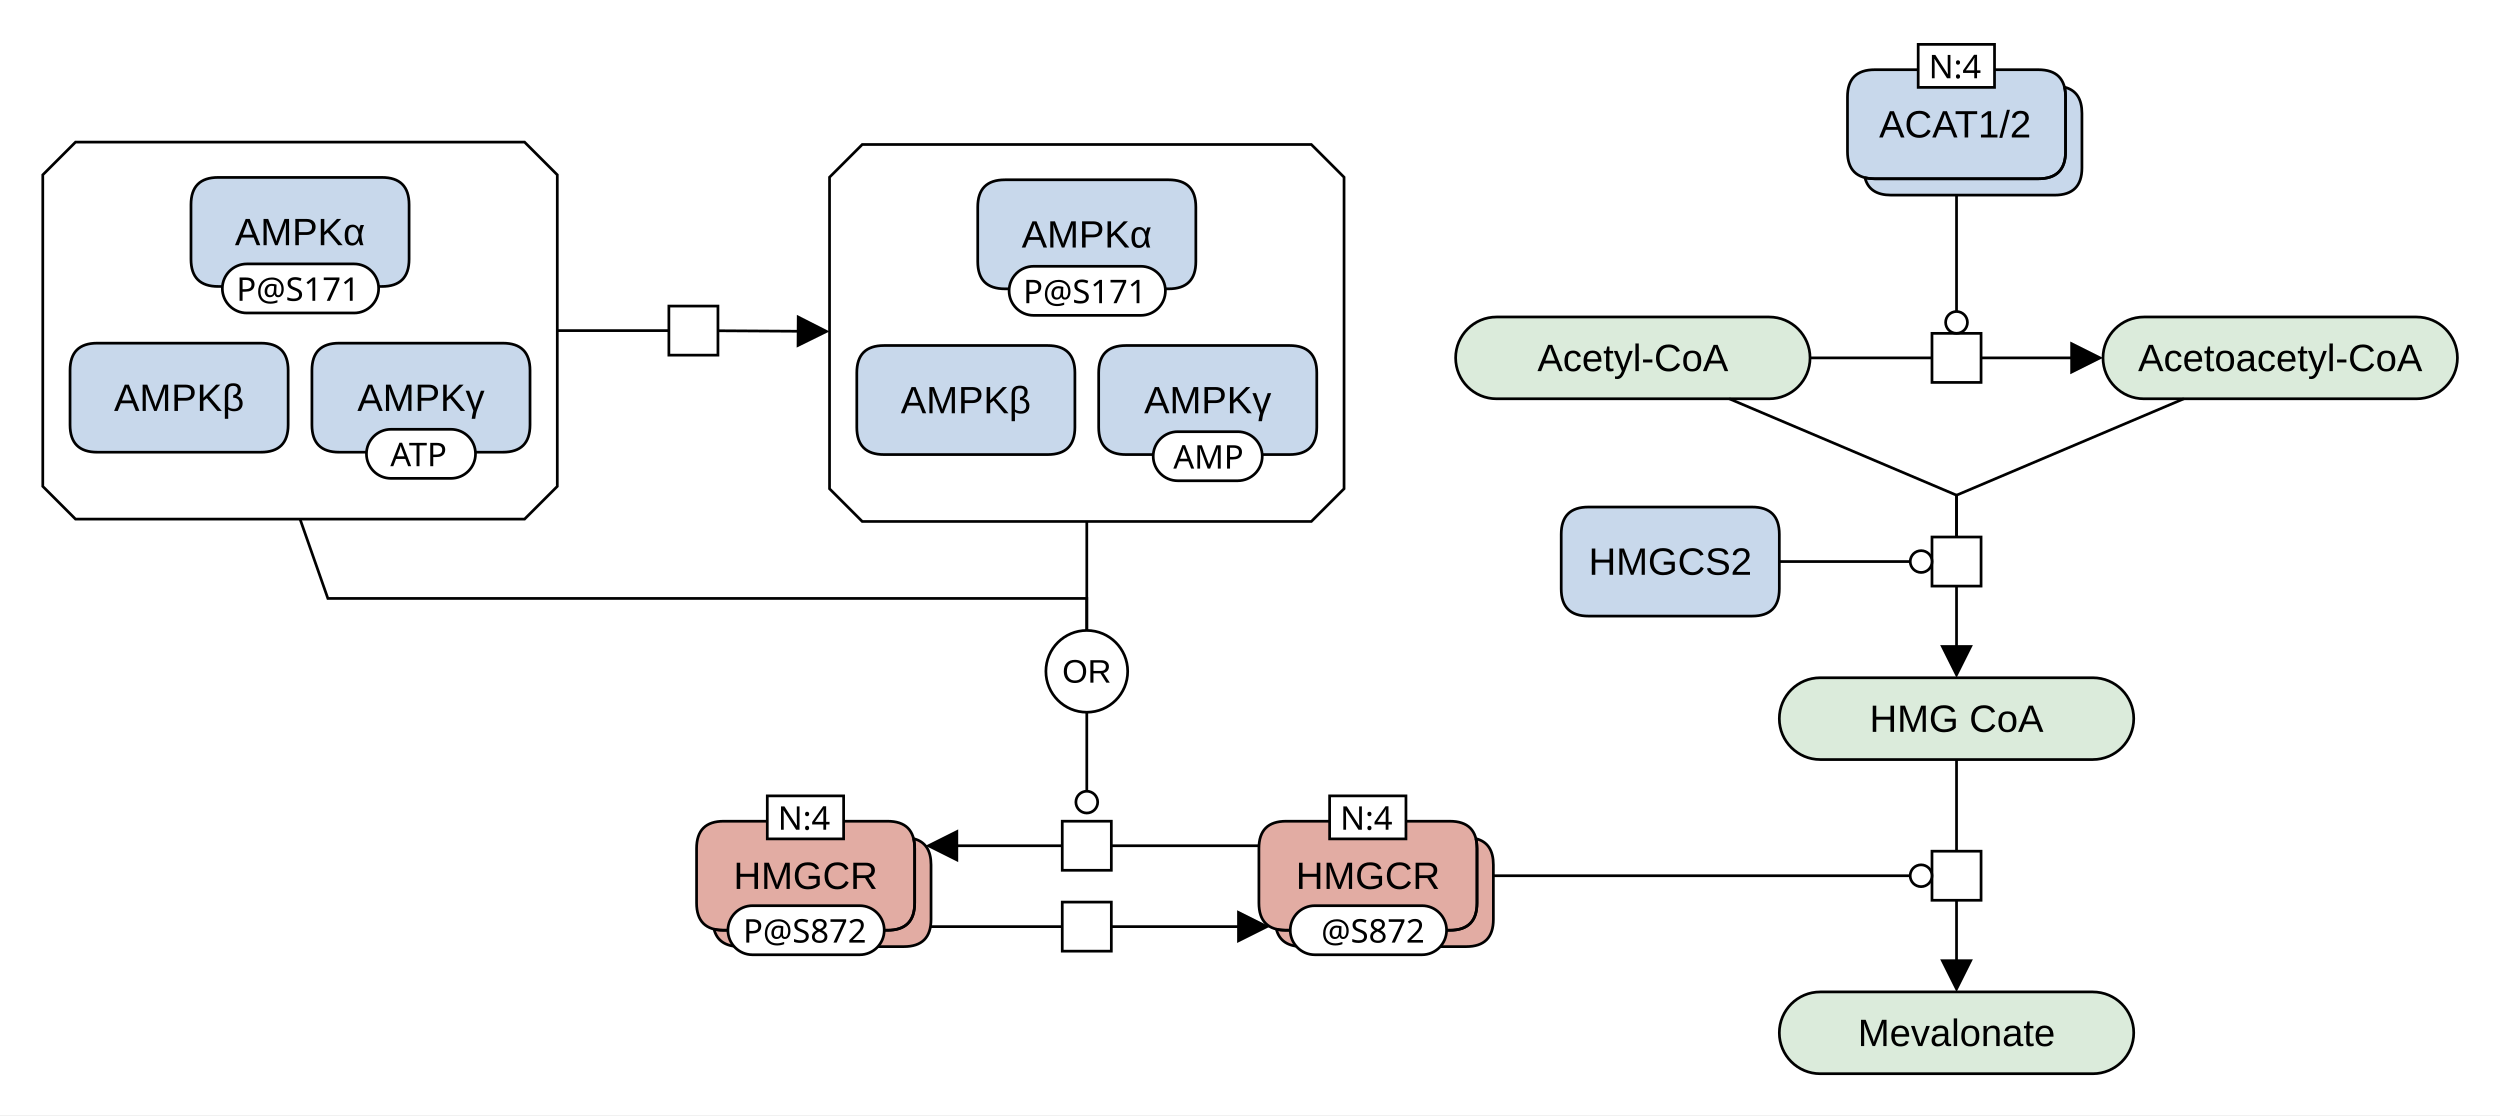
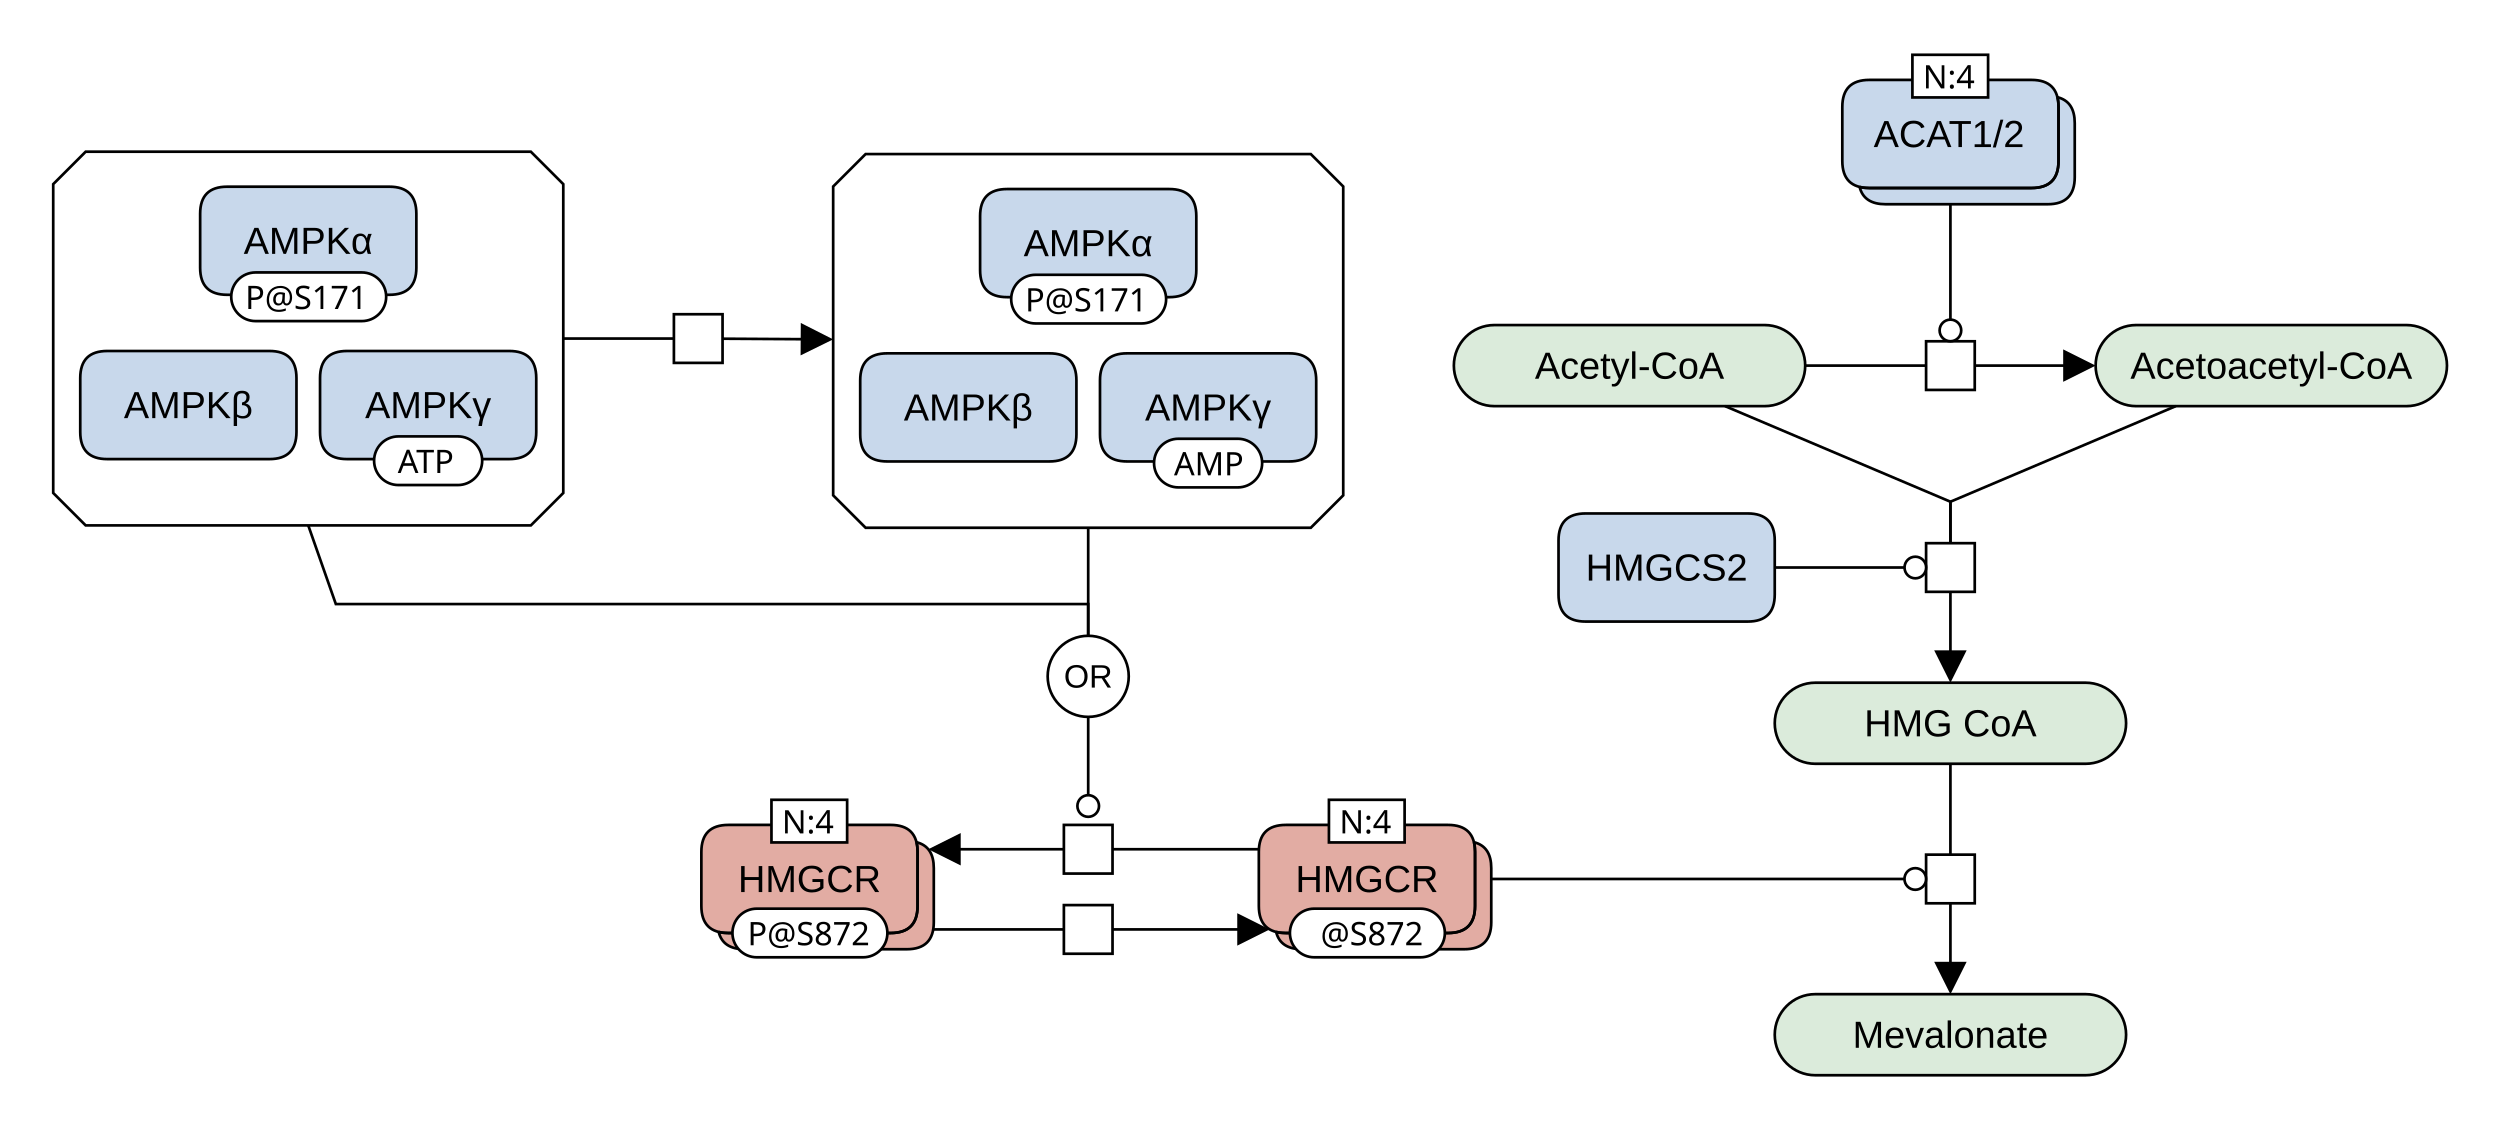
- <svg xmlns="http://www.w3.org/2000/svg" fill-opacity="1" color-rendering="auto" color-interpolation="auto" text-rendering="auto" stroke="black" stroke-linecap="square" width="917" stroke-miterlimit="10" shape-rendering="auto" stroke-opacity="1" fill="black" stroke-dasharray="none" font-weight="normal" stroke-width="1" height="409" font-family="'Dialog'" font-style="normal" stroke-linejoin="miter" font-size="12px" stroke-dashoffset="0" image-rendering="auto">
+ <svg xmlns="http://www.w3.org/2000/svg" fill-opacity="1" color-rendering="auto" color-interpolation="auto" text-rendering="auto" stroke="black" stroke-linecap="square" width="740" stroke-miterlimit="10" shape-rendering="auto" stroke-opacity="1" fill="black" stroke-dasharray="none" font-weight="normal" stroke-width="1" height="333" font-family="'Dialog'" font-style="normal" stroke-linejoin="miter" font-size="12px" stroke-dashoffset="0" image-rendering="auto">
  <defs id="genericDefs" />
  <g>
    <defs id="defs1">
      <clipPath clipPathUnits="userSpaceOnUse" id="clipPath1">
-         <path d="M0 0 L917 0 L917 409 L0 409 L0 0 Z" />
+         <path d="M0 0 L740 0 L740 333 L0 333 L0 0 Z" />
      </clipPath>
      <clipPath clipPathUnits="userSpaceOnUse" id="clipPath2">
-         <path d="M-217 -140 L700 -140 L700 269 L-217 269 L-217 -140 Z" />
+         <path d="M-221 -144 L704 -144 L704 272.25 L-221 272.25 L-221 -144 Z" />
      </clipPath>
      <clipPath clipPathUnits="userSpaceOnUse" id="clipPath3">
-         <path d="M-281.44 -291.927 L635.56 -291.927 L635.56 117.073 L-281.44 117.073 L-281.44 -291.927 Z" />
+         <path d="M-285.44 -295.927 L639.56 -295.927 L639.56 120.323 L-285.44 120.323 L-285.44 -295.927 Z" />
      </clipPath>
      <clipPath clipPathUnits="userSpaceOnUse" id="clipPath4">
-         <path d="M-267.003 -332.204 L649.997 -332.204 L649.997 76.796 L-267.003 76.796 L-267.003 -332.204 Z" />
+         <path d="M-271.003 -336.204 L653.997 -336.204 L653.997 80.046 L-271.003 80.046 L-271.003 -336.204 Z" />
      </clipPath>
      <clipPath clipPathUnits="userSpaceOnUse" id="clipPath5">
-         <path d="M-422.996 -158.339 L494.004 -158.339 L494.004 250.661 L-422.996 250.661 L-422.996 -158.339 Z" />
+         <path d="M-426.996 -162.339 L498.004 -162.339 L498.004 253.911 L-426.996 253.911 L-426.996 -162.339 Z" />
      </clipPath>
      <clipPath clipPathUnits="userSpaceOnUse" id="clipPath6">
-         <path d="M-370.135 -97.677 L546.865 -97.677 L546.865 311.323 L-370.135 311.323 L-370.135 -97.677 Z" />
+         <path d="M-374.135 -101.677 L550.865 -101.677 L550.865 314.573 L-374.135 314.573 L-374.135 -101.677 Z" />
      </clipPath>
      <clipPath clipPathUnits="userSpaceOnUse" id="clipPath7">
-         <path d="M-81.553 -96.806 L835.447 -96.806 L835.447 312.193 L-81.553 312.193 L-81.553 -96.806 Z" />
+         <path d="M-85.553 -100.806 L839.447 -100.806 L839.447 315.443 L-85.553 315.443 L-85.553 -100.806 Z" />
      </clipPath>
      <clipPath clipPathUnits="userSpaceOnUse" id="clipPath8">
-         <path d="M-134.414 -157.468 L782.586 -157.468 L782.586 251.532 L-134.414 251.532 L-134.414 -157.468 Z" />
+         <path d="M-138.414 -161.468 L786.586 -161.468 L786.586 254.782 L-138.414 254.782 L-138.414 -161.468 Z" />
      </clipPath>
      <clipPath clipPathUnits="userSpaceOnUse" id="clipPath9">
-         <path d="M-703.591 -16.274 L213.409 -16.274 L213.409 392.726 L-703.591 392.726 L-703.591 -16.274 Z" />
+         <path d="M-707.591 -20.274 L217.409 -20.274 L217.409 395.976 L-707.591 395.976 L-707.591 -20.274 Z" />
      </clipPath>
      <clipPath clipPathUnits="userSpaceOnUse" id="clipPath10">
-         <path d="M-487.705 -291.927 L429.295 -291.927 L429.295 117.073 L-487.705 117.073 L-487.705 -291.927 Z" />
+         <path d="M-491.705 -295.927 L433.295 -295.927 L433.295 120.323 L-491.705 120.323 L-491.705 -295.927 Z" />
      </clipPath>
      <clipPath clipPathUnits="userSpaceOnUse" id="clipPath11">
-         <path d="M-473.267 -332.204 L443.733 -332.204 L443.733 76.796 L-473.267 76.796 L-473.267 -332.204 Z" />
+         <path d="M-477.267 -336.204 L447.733 -336.204 L447.733 80.046 L-477.267 80.046 L-477.267 -336.204 Z" />
      </clipPath>
    </defs>
-     <g fill="white" text-rendering="geometricPrecision" shape-rendering="geometricPrecision" transform="translate(217,140)" stroke="white">
-       <rect x="-217" width="917" height="409" y="-140" clip-path="url(#clipPath2)" stroke="none" />
-     </g>
-     <g fill="rgb(226,172,163)" text-rendering="geometricPrecision" shape-rendering="geometricPrecision" transform="matrix(1,0,0,1,217,140)" stroke="rgb(226,172,163)">
+     <g fill="white" text-rendering="geometricPrecision" shape-rendering="geometricPrecision" transform="scale(0.8,0.8) translate(221,144)" stroke="white">
+       <rect x="-221" width="925" height="417" y="-144" clip-path="url(#clipPath2)" stroke="none" />
+     </g>
+     <g fill="rgb(226,172,163)" text-rendering="geometricPrecision" shape-rendering="geometricPrecision" transform="matrix(0.8,0,0,0.8,176.8,115.2)" stroke="rgb(226,172,163)">
      <path d="M48.503 161.22 Q38.503 161.22 38.503 171.22 L38.503 191.22 Q38.503 199.22 44.903 200.82 L44.903 200.82 Q46.503 207.22 54.503 207.22 L114.503 207.22 Q124.503 207.22 124.503 197.22 L124.503 177.22 Q124.503 169.22 118.103 167.619 L118.103 167.619 Q116.503 161.22 108.503 161.22 Z" stroke="none" clip-path="url(#clipPath2)" />
    </g>
-     <g text-rendering="geometricPrecision" stroke-miterlimit="1.45" shape-rendering="geometricPrecision" transform="matrix(1,0,0,1,217,140)" stroke-linecap="butt">
+     <g text-rendering="geometricPrecision" stroke-miterlimit="1.45" shape-rendering="geometricPrecision" transform="matrix(0.8,0,0,0.8,176.8,115.2)" stroke-linecap="butt">
      <path fill="none" d="M118.103 167.619 Q118.503 169.22 118.503 171.22 L118.503 191.22 Q118.503 201.22 108.503 201.22 L48.503 201.22 Q46.503 201.22 44.903 200.82 L44.903 200.82 Q46.503 207.22 54.503 207.22 L114.503 207.22 Q124.503 207.22 124.503 197.22 L124.503 177.22 Q124.503 169.22 118.103 167.619 Z" clip-path="url(#clipPath2)" />
      <path fill="none" d="M48.503 161.22 Q38.503 161.22 38.503 171.22 L38.503 191.22 Q38.503 201.22 48.503 201.22 L108.503 201.22 Q118.503 201.22 118.503 191.22 L118.503 171.22 Q118.503 161.22 108.503 161.22 Z" clip-path="url(#clipPath2)" />
      <text x="52.061" font-size="14px" y="186.073" clip-path="url(#clipPath2)" font-family="'Arial'" stroke="none" xml:space="preserve">HMGCR</text>
    </g>
-     <g fill="white" text-rendering="geometricPrecision" shape-rendering="geometricPrecision" transform="matrix(1,0,0,1,217,140) translate(64.4403,151.9266)" stroke="white">
+     <g fill="white" text-rendering="geometricPrecision" shape-rendering="geometricPrecision" transform="matrix(0.8,0,0,0.8,176.8,115.2) translate(64.4403,151.9266)" stroke="white">
      <rect x="0" width="28" height="15.777" y="0" clip-path="url(#clipPath3)" stroke="none" />
    </g>
-     <g text-rendering="geometricPrecision" stroke-miterlimit="1.45" shape-rendering="geometricPrecision" font-family="sans-serif" transform="matrix(1,0,0,1,217,140) translate(64.4403,151.9266)" stroke-linecap="butt">
+     <g text-rendering="geometricPrecision" stroke-miterlimit="1.45" shape-rendering="geometricPrecision" font-family="sans-serif" transform="matrix(0.8,0,0,0.8,176.8,115.2) translate(64.4403,151.9266)" stroke-linecap="butt">
      <text x="3.875" xml:space="preserve" y="12.424" clip-path="url(#clipPath3)" stroke="none">N:4</text>
      <rect fill="none" x="0" width="28" height="15.777" y="0" clip-path="url(#clipPath3)" />
    </g>
-     <g fill="white" text-rendering="geometricPrecision" shape-rendering="geometricPrecision" transform="matrix(1,0,0,1,217,140) translate(50.0028,192.2038)" stroke="white">
+     <g fill="white" text-rendering="geometricPrecision" shape-rendering="geometricPrecision" transform="matrix(0.8,0,0,0.8,176.8,115.2) translate(50.0028,192.2038)" stroke="white">
      <rect x="0" y="0" clip-path="url(#clipPath4)" width="57.333" rx="9" ry="9" height="18" stroke="none" />
    </g>
-     <g text-rendering="geometricPrecision" stroke-miterlimit="1.45" shape-rendering="geometricPrecision" transform="matrix(1,0,0,1,217,140) translate(50.0028,192.2038)" stroke-linecap="butt">
+     <g text-rendering="geometricPrecision" stroke-miterlimit="1.45" shape-rendering="geometricPrecision" transform="matrix(0.8,0,0,0.8,176.8,115.2) translate(50.0028,192.2038)" stroke-linecap="butt">
      <rect x="0" y="0" clip-path="url(#clipPath4)" fill="none" width="57.333" rx="9" ry="9" height="18" />
      <text x="5.587" xml:space="preserve" y="13.535" clip-path="url(#clipPath4)" font-family="sans-serif" stroke="none">P@S872</text>
    </g>
-     <g fill="white" text-rendering="geometricPrecision" shape-rendering="geometricPrecision" transform="matrix(1,0,0,1,217,140)" stroke="white">
+     <g fill="white" text-rendering="geometricPrecision" shape-rendering="geometricPrecision" transform="matrix(0.8,0,0,0.8,176.8,115.2)" stroke="white">
      <path d="M99.274 -86.997 L263.996 -86.997 L275.996 -74.997 L275.996 39.273 L263.996 51.273 L99.274 51.273 L87.274 39.273 L87.274 -74.997 Z" stroke="none" clip-path="url(#clipPath2)" />
    </g>
-     <g text-rendering="geometricPrecision" stroke-miterlimit="1.45" shape-rendering="geometricPrecision" transform="matrix(1,0,0,1,217,140)" stroke-linecap="butt">
+     <g text-rendering="geometricPrecision" stroke-miterlimit="1.45" shape-rendering="geometricPrecision" transform="matrix(0.8,0,0,0.8,176.8,115.2)" stroke-linecap="butt">
      <path fill="none" d="M99.274 -86.997 L263.996 -86.997 L275.996 -74.997 L275.996 39.273 L263.996 51.273 L99.274 51.273 L87.274 39.273 L87.274 -74.997 Z" clip-path="url(#clipPath2)" />
    </g>
-     <g fill="rgb(200,216,235)" text-rendering="geometricPrecision" shape-rendering="geometricPrecision" transform="matrix(1,0,0,1,217,140)" stroke="rgb(200,216,235)">
+     <g fill="rgb(200,216,235)" text-rendering="geometricPrecision" shape-rendering="geometricPrecision" transform="matrix(0.8,0,0,0.8,176.8,115.2)" stroke="rgb(200,216,235)">
      <path d="M97.274 -3.263 Q97.274 -13.263 107.274 -13.263 L167.274 -13.263 Q177.274 -13.263 177.274 -3.263 L177.274 16.737 Q177.274 26.737 167.274 26.737 L107.274 26.737 Q97.274 26.737 97.274 16.737 Z" stroke="none" clip-path="url(#clipPath2)" />
    </g>
-     <g text-rendering="geometricPrecision" stroke-miterlimit="1.45" shape-rendering="geometricPrecision" transform="matrix(1,0,0,1,217,140)" stroke-linecap="butt">
+     <g text-rendering="geometricPrecision" stroke-miterlimit="1.45" shape-rendering="geometricPrecision" transform="matrix(0.8,0,0,0.8,176.8,115.2)" stroke-linecap="butt">
      <path fill="none" d="M97.274 -3.263 Q97.274 -13.263 107.274 -13.263 L167.274 -13.263 Q177.274 -13.263 177.274 -3.263 L177.274 16.737 Q177.274 26.737 167.274 26.737 L107.274 26.737 Q97.274 26.737 97.274 16.737 Z" clip-path="url(#clipPath2)" />
      <text x="113.41" font-size="14px" y="11.591" clip-path="url(#clipPath2)" font-family="'Arial'" stroke="none" xml:space="preserve">AMPKβ</text>
    </g>
-     <g fill="rgb(200,216,235)" text-rendering="geometricPrecision" shape-rendering="geometricPrecision" transform="matrix(1,0,0,1,217,140)" stroke="rgb(200,216,235)">
+     <g fill="rgb(200,216,235)" text-rendering="geometricPrecision" shape-rendering="geometricPrecision" transform="matrix(0.8,0,0,0.8,176.8,115.2)" stroke="rgb(200,216,235)">
      <path d="M185.996 -3.263 Q185.996 -13.263 195.996 -13.263 L255.996 -13.263 Q265.996 -13.263 265.996 -3.263 L265.996 16.737 Q265.996 26.737 255.996 26.737 L195.996 26.737 Q185.996 26.737 185.996 16.737 Z" stroke="none" clip-path="url(#clipPath2)" />
    </g>
-     <g text-rendering="geometricPrecision" stroke-miterlimit="1.45" shape-rendering="geometricPrecision" transform="matrix(1,0,0,1,217,140)" stroke-linecap="butt">
+     <g text-rendering="geometricPrecision" stroke-miterlimit="1.45" shape-rendering="geometricPrecision" transform="matrix(0.8,0,0,0.8,176.8,115.2)" stroke-linecap="butt">
      <path fill="none" d="M185.996 -3.263 Q185.996 -13.263 195.996 -13.263 L255.996 -13.263 Q265.996 -13.263 265.996 -3.263 L265.996 16.737 Q265.996 26.737 255.996 26.737 L195.996 26.737 Q185.996 26.737 185.996 16.737 Z" clip-path="url(#clipPath2)" />
      <text x="202.658" font-size="14px" y="11.591" clip-path="url(#clipPath2)" font-family="'Arial'" stroke="none" xml:space="preserve">AMPKγ</text>
    </g>
-     <g fill="white" text-rendering="geometricPrecision" shape-rendering="geometricPrecision" transform="matrix(1,0,0,1,217,140) translate(205.9962,18.3391)" stroke="white">
+     <g fill="white" text-rendering="geometricPrecision" shape-rendering="geometricPrecision" transform="matrix(0.8,0,0,0.8,176.8,115.2) translate(205.9962,18.3391)" stroke="white">
      <rect x="0" y="0" clip-path="url(#clipPath5)" width="40" rx="9" ry="9" height="18" stroke="none" />
    </g>
-     <g text-rendering="geometricPrecision" stroke-miterlimit="1.45" shape-rendering="geometricPrecision" transform="matrix(1,0,0,1,217,140) translate(205.9962,18.3391)" stroke-linecap="butt">
+     <g text-rendering="geometricPrecision" stroke-miterlimit="1.45" shape-rendering="geometricPrecision" transform="matrix(0.8,0,0,0.8,176.8,115.2) translate(205.9962,18.3391)" stroke-linecap="butt">
      <rect x="0" y="0" clip-path="url(#clipPath5)" fill="none" width="40" rx="9" ry="9" height="18" />
      <text x="7.376" xml:space="preserve" y="13.535" clip-path="url(#clipPath5)" font-family="sans-serif" stroke="none">AMP</text>
    </g>
-     <g fill="rgb(200,216,235)" text-rendering="geometricPrecision" shape-rendering="geometricPrecision" transform="matrix(1,0,0,1,217,140)" stroke="rgb(200,216,235)">
+     <g fill="rgb(200,216,235)" text-rendering="geometricPrecision" shape-rendering="geometricPrecision" transform="matrix(0.8,0,0,0.8,176.8,115.2)" stroke="rgb(200,216,235)">
      <path d="M141.635 -64.052 Q141.635 -74.052 151.635 -74.052 L211.635 -74.052 Q221.635 -74.052 221.635 -64.052 L221.635 -44.052 Q221.635 -34.052 211.635 -34.052 L151.635 -34.052 Q141.635 -34.052 141.635 -44.052 Z" stroke="none" clip-path="url(#clipPath2)" />
    </g>
-     <g text-rendering="geometricPrecision" stroke-miterlimit="1.45" shape-rendering="geometricPrecision" transform="matrix(1,0,0,1,217,140)" stroke-linecap="butt">
+     <g text-rendering="geometricPrecision" stroke-miterlimit="1.45" shape-rendering="geometricPrecision" transform="matrix(0.8,0,0,0.8,176.8,115.2)" stroke-linecap="butt">
      <path fill="none" d="M141.635 -64.052 Q141.635 -74.052 151.635 -74.052 L211.635 -74.052 Q221.635 -74.052 221.635 -64.052 L221.635 -44.052 Q221.635 -34.052 211.635 -34.052 L151.635 -34.052 Q141.635 -34.052 141.635 -44.052 Z" clip-path="url(#clipPath2)" />
      <text x="157.75" font-size="14px" y="-49.199" clip-path="url(#clipPath2)" font-family="'Arial'" stroke="none" xml:space="preserve">AMPKα</text>
    </g>
-     <g fill="white" text-rendering="geometricPrecision" shape-rendering="geometricPrecision" transform="matrix(1,0,0,1,217,140) translate(153.1351,-42.3226)" stroke="white">
+     <g fill="white" text-rendering="geometricPrecision" shape-rendering="geometricPrecision" transform="matrix(0.8,0,0,0.8,176.8,115.2) translate(153.1351,-42.3226)" stroke="white">
      <rect x="0" y="0" clip-path="url(#clipPath6)" width="57.333" rx="9" ry="9" height="18" stroke="none" />
    </g>
-     <g text-rendering="geometricPrecision" stroke-miterlimit="1.45" shape-rendering="geometricPrecision" transform="matrix(1,0,0,1,217,140) translate(153.1351,-42.3226)" stroke-linecap="butt">
+     <g text-rendering="geometricPrecision" stroke-miterlimit="1.45" shape-rendering="geometricPrecision" transform="matrix(0.8,0,0,0.8,176.8,115.2) translate(153.1351,-42.3226)" stroke-linecap="butt">
      <rect x="0" y="0" clip-path="url(#clipPath6)" fill="none" width="57.333" rx="9" ry="9" height="18" />
      <text x="5.173" xml:space="preserve" y="13.535" clip-path="url(#clipPath6)" font-family="sans-serif" stroke="none">P@S171</text>
    </g>
-     <g fill="white" text-rendering="geometricPrecision" shape-rendering="geometricPrecision" transform="matrix(1,0,0,1,217,140)" stroke="white">
+     <g fill="white" text-rendering="geometricPrecision" shape-rendering="geometricPrecision" transform="matrix(0.8,0,0,0.8,176.8,115.2)" stroke="white">
      <rect x="28.344" width="18" height="18" y="-27.733" clip-path="url(#clipPath2)" stroke="none" />
    </g>
-     <g text-rendering="geometricPrecision" stroke-miterlimit="1.45" shape-rendering="geometricPrecision" transform="matrix(1,0,0,1,217,140)" stroke-linecap="butt">
+     <g text-rendering="geometricPrecision" stroke-miterlimit="1.45" shape-rendering="geometricPrecision" transform="matrix(0.8,0,0,0.8,176.8,115.2)" stroke-linecap="butt">
      <rect fill="none" x="28.344" width="18" height="18" y="-27.733" clip-path="url(#clipPath2)" />
    </g>
-     <g text-rendering="geometricPrecision" stroke-miterlimit="1.45" shape-rendering="geometricPrecision" transform="matrix(1,0,0,1,217,140)" stroke-linecap="butt">
+     <g text-rendering="geometricPrecision" stroke-miterlimit="1.45" shape-rendering="geometricPrecision" transform="matrix(0.8,0,0,0.8,176.8,115.2)" stroke-linecap="butt">
      <path fill="none" d="M46.327 -18.679 L76.257 -18.498" clip-path="url(#clipPath2)" />
    </g>
-     <g text-rendering="geometricPrecision" stroke-miterlimit="1.45" shape-rendering="geometricPrecision" transform="matrix(1,0,0,1,217,140)" stroke-linecap="butt">
+     <g text-rendering="geometricPrecision" stroke-miterlimit="1.45" shape-rendering="geometricPrecision" transform="matrix(0.8,0,0,0.8,176.8,115.2)" stroke-linecap="butt">
      <path d="M87.256 -18.432 L75.293 -24.504 L75.22 -12.505 Z" stroke="none" clip-path="url(#clipPath2)" />
    </g>
-     <g fill="white" text-rendering="geometricPrecision" shape-rendering="geometricPrecision" transform="matrix(1,0,0,1,217,140)" stroke="white">
+     <g fill="white" text-rendering="geometricPrecision" shape-rendering="geometricPrecision" transform="matrix(0.8,0,0,0.8,176.8,115.2)" stroke="white">
      <path d="M-189.309 -87.868 L-24.586 -87.868 L-12.586 -75.868 L-12.586 38.402 L-24.586 50.402 L-189.309 50.402 L-201.309 38.402 L-201.309 -75.868 Z" stroke="none" clip-path="url(#clipPath2)" />
    </g>
-     <g text-rendering="geometricPrecision" stroke-miterlimit="1.45" shape-rendering="geometricPrecision" transform="matrix(1,0,0,1,217,140)" stroke-linecap="butt">
+     <g text-rendering="geometricPrecision" stroke-miterlimit="1.45" shape-rendering="geometricPrecision" transform="matrix(0.8,0,0,0.8,176.8,115.2)" stroke-linecap="butt">
      <path fill="none" d="M-189.309 -87.868 L-24.586 -87.868 L-12.586 -75.868 L-12.586 38.402 L-24.586 50.402 L-189.309 50.402 L-201.309 38.402 L-201.309 -75.868 Z" clip-path="url(#clipPath2)" />
    </g>
-     <g fill="rgb(200,216,235)" text-rendering="geometricPrecision" shape-rendering="geometricPrecision" transform="matrix(1,0,0,1,217,140)" stroke="rgb(200,216,235)">
+     <g fill="rgb(200,216,235)" text-rendering="geometricPrecision" shape-rendering="geometricPrecision" transform="matrix(0.8,0,0,0.8,176.8,115.2)" stroke="rgb(200,216,235)">
      <path d="M-191.309 -4.133 Q-191.309 -14.133 -181.309 -14.133 L-121.308 -14.133 Q-111.308 -14.133 -111.308 -4.133 L-111.308 15.867 Q-111.308 25.866 -121.308 25.866 L-181.309 25.866 Q-191.309 25.866 -191.309 15.867 Z" stroke="none" clip-path="url(#clipPath2)" />
    </g>
-     <g text-rendering="geometricPrecision" stroke-miterlimit="1.45" shape-rendering="geometricPrecision" transform="matrix(1,0,0,1,217,140)" stroke-linecap="butt">
+     <g text-rendering="geometricPrecision" stroke-miterlimit="1.45" shape-rendering="geometricPrecision" transform="matrix(0.8,0,0,0.8,176.8,115.2)" stroke-linecap="butt">
      <path fill="none" d="M-191.309 -4.133 Q-191.309 -14.133 -181.309 -14.133 L-121.308 -14.133 Q-111.308 -14.133 -111.308 -4.133 L-111.308 15.867 Q-111.308 25.866 -121.308 25.866 L-181.309 25.866 Q-191.309 25.866 -191.309 15.867 Z" clip-path="url(#clipPath2)" />
      <text x="-175.173" font-size="14px" y="10.72" clip-path="url(#clipPath2)" font-family="'Arial'" stroke="none" xml:space="preserve">AMPKβ</text>
    </g>
-     <g fill="rgb(200,216,235)" text-rendering="geometricPrecision" shape-rendering="geometricPrecision" transform="matrix(1,0,0,1,217,140)" stroke="rgb(200,216,235)">
+     <g fill="rgb(200,216,235)" text-rendering="geometricPrecision" shape-rendering="geometricPrecision" transform="matrix(0.8,0,0,0.8,176.8,115.2)" stroke="rgb(200,216,235)">
      <path d="M-146.947 -64.923 Q-146.947 -74.923 -136.947 -74.923 L-76.947 -74.923 Q-66.947 -74.923 -66.947 -64.923 L-66.947 -44.923 Q-66.947 -34.923 -76.947 -34.923 L-136.947 -34.923 Q-146.947 -34.923 -146.947 -44.923 Z" stroke="none" clip-path="url(#clipPath2)" />
    </g>
-     <g text-rendering="geometricPrecision" stroke-miterlimit="1.45" shape-rendering="geometricPrecision" transform="matrix(1,0,0,1,217,140)" stroke-linecap="butt">
+     <g text-rendering="geometricPrecision" stroke-miterlimit="1.45" shape-rendering="geometricPrecision" transform="matrix(0.8,0,0,0.8,176.8,115.2)" stroke-linecap="butt">
      <path fill="none" d="M-146.947 -64.923 Q-146.947 -74.923 -136.947 -74.923 L-76.947 -74.923 Q-66.947 -74.923 -66.947 -64.923 L-66.947 -44.923 Q-66.947 -34.923 -76.947 -34.923 L-136.947 -34.923 Q-146.947 -34.923 -146.947 -44.923 Z" clip-path="url(#clipPath2)" />
      <text x="-130.832" font-size="14px" y="-50.069" clip-path="url(#clipPath2)" font-family="'Arial'" stroke="none" xml:space="preserve">AMPKα</text>
    </g>
-     <g fill="white" text-rendering="geometricPrecision" shape-rendering="geometricPrecision" transform="matrix(1,0,0,1,217,140) translate(-135.4474,-43.1935)" stroke="white">
+     <g fill="white" text-rendering="geometricPrecision" shape-rendering="geometricPrecision" transform="matrix(0.8,0,0,0.8,176.8,115.2) translate(-135.4474,-43.1935)" stroke="white">
      <rect x="0" y="0" clip-path="url(#clipPath7)" width="57.333" rx="9" ry="9" height="18" stroke="none" />
    </g>
-     <g text-rendering="geometricPrecision" stroke-miterlimit="1.45" shape-rendering="geometricPrecision" transform="matrix(1,0,0,1,217,140) translate(-135.4474,-43.1935)" stroke-linecap="butt">
+     <g text-rendering="geometricPrecision" stroke-miterlimit="1.45" shape-rendering="geometricPrecision" transform="matrix(0.8,0,0,0.8,176.8,115.2) translate(-135.4474,-43.1935)" stroke-linecap="butt">
      <rect x="0" y="0" clip-path="url(#clipPath7)" fill="none" width="57.333" rx="9" ry="9" height="18" />
      <text x="5.173" xml:space="preserve" y="13.535" clip-path="url(#clipPath7)" font-family="sans-serif" stroke="none">P@S171</text>
    </g>
-     <g fill="rgb(200,216,235)" text-rendering="geometricPrecision" shape-rendering="geometricPrecision" transform="matrix(1,0,0,1,217,140)" stroke="rgb(200,216,235)">
+     <g fill="rgb(200,216,235)" text-rendering="geometricPrecision" shape-rendering="geometricPrecision" transform="matrix(0.8,0,0,0.8,176.8,115.2)" stroke="rgb(200,216,235)">
      <path d="M-102.586 -4.133 Q-102.586 -14.133 -92.586 -14.133 L-32.586 -14.133 Q-22.586 -14.133 -22.586 -4.133 L-22.586 15.867 Q-22.586 25.866 -32.586 25.866 L-92.586 25.866 Q-102.586 25.866 -102.586 15.867 Z" stroke="none" clip-path="url(#clipPath2)" />
    </g>
-     <g text-rendering="geometricPrecision" stroke-miterlimit="1.45" shape-rendering="geometricPrecision" transform="matrix(1,0,0,1,217,140)" stroke-linecap="butt">
+     <g text-rendering="geometricPrecision" stroke-miterlimit="1.45" shape-rendering="geometricPrecision" transform="matrix(0.8,0,0,0.8,176.8,115.2)" stroke-linecap="butt">
      <path fill="none" d="M-102.586 -4.133 Q-102.586 -14.133 -92.586 -14.133 L-32.586 -14.133 Q-22.586 -14.133 -22.586 -4.133 L-22.586 15.867 Q-22.586 25.866 -32.586 25.866 L-92.586 25.866 Q-102.586 25.866 -102.586 15.867 Z" clip-path="url(#clipPath2)" />
      <text x="-85.924" font-size="14px" y="10.72" clip-path="url(#clipPath2)" font-family="'Arial'" stroke="none" xml:space="preserve">AMPKγ</text>
    </g>
-     <g fill="white" text-rendering="geometricPrecision" shape-rendering="geometricPrecision" transform="matrix(1,0,0,1,217,140) translate(-82.5863,17.4682)" stroke="white">
+     <g fill="white" text-rendering="geometricPrecision" shape-rendering="geometricPrecision" transform="matrix(0.8,0,0,0.8,176.8,115.2) translate(-82.5863,17.4682)" stroke="white">
      <rect x="0" y="0" clip-path="url(#clipPath8)" width="40" rx="9" ry="9" height="18" stroke="none" />
    </g>
-     <g text-rendering="geometricPrecision" stroke-miterlimit="1.45" shape-rendering="geometricPrecision" transform="matrix(1,0,0,1,217,140) translate(-82.5863,17.4682)" stroke-linecap="butt">
+     <g text-rendering="geometricPrecision" stroke-miterlimit="1.45" shape-rendering="geometricPrecision" transform="matrix(0.8,0,0,0.8,176.8,115.2) translate(-82.5863,17.4682)" stroke-linecap="butt">
      <rect x="0" y="0" clip-path="url(#clipPath8)" fill="none" width="40" rx="9" ry="9" height="18" />
      <text x="8.75" xml:space="preserve" y="13.535" clip-path="url(#clipPath8)" font-family="sans-serif" stroke="none">ATP</text>
    </g>
-     <g fill="rgb(200,216,235)" text-rendering="geometricPrecision" shape-rendering="geometricPrecision" transform="matrix(1,0,0,1,217,140)" stroke="rgb(200,216,235)">
+     <g fill="rgb(200,216,235)" text-rendering="geometricPrecision" shape-rendering="geometricPrecision" transform="matrix(0.8,0,0,0.8,176.8,115.2)" stroke="rgb(200,216,235)">
      <path d="M470.654 -114.433 Q460.654 -114.433 460.654 -104.433 L460.654 -84.433 Q460.654 -76.433 467.054 -74.833 L467.054 -74.833 Q468.654 -68.433 476.654 -68.433 L536.654 -68.433 Q546.654 -68.433 546.654 -78.433 L546.654 -98.433 Q546.654 -106.433 540.254 -108.033 L540.254 -108.033 Q538.654 -114.433 530.654 -114.433 Z" stroke="none" clip-path="url(#clipPath2)" />
    </g>
-     <g text-rendering="geometricPrecision" stroke-miterlimit="1.45" shape-rendering="geometricPrecision" transform="matrix(1,0,0,1,217,140)" stroke-linecap="butt">
+     <g text-rendering="geometricPrecision" stroke-miterlimit="1.45" shape-rendering="geometricPrecision" transform="matrix(0.8,0,0,0.8,176.8,115.2)" stroke-linecap="butt">
      <path fill="none" d="M540.254 -108.033 Q540.654 -106.433 540.654 -104.433 L540.654 -84.433 Q540.654 -74.433 530.654 -74.433 L470.654 -74.433 Q468.654 -74.433 467.054 -74.833 L467.054 -74.833 Q468.654 -68.433 476.654 -68.433 L536.654 -68.433 Q546.654 -68.433 546.654 -78.433 L546.654 -98.433 Q546.654 -106.433 540.254 -108.033 Z" clip-path="url(#clipPath2)" />
      <path fill="none" d="M470.654 -114.433 Q460.654 -114.433 460.654 -104.433 L460.654 -84.433 Q460.654 -74.433 470.654 -74.433 L530.654 -74.433 Q540.654 -74.433 540.654 -84.433 L540.654 -104.433 Q540.654 -114.433 530.654 -114.433 Z" clip-path="url(#clipPath2)" />
      <text x="472.254" font-size="14px" y="-89.579" clip-path="url(#clipPath2)" font-family="'Arial'" stroke="none" xml:space="preserve">ACAT1/2</text>
    </g>
-     <g fill="white" text-rendering="geometricPrecision" shape-rendering="geometricPrecision" transform="matrix(1,0,0,1,217,140) translate(486.5913,-123.7256)" stroke="white">
+     <g fill="white" text-rendering="geometricPrecision" shape-rendering="geometricPrecision" transform="matrix(0.8,0,0,0.8,176.8,115.2) translate(486.5913,-123.7256)" stroke="white">
      <rect x="0" width="28" height="15.777" y="0" clip-path="url(#clipPath9)" stroke="none" />
    </g>
-     <g text-rendering="geometricPrecision" stroke-miterlimit="1.45" shape-rendering="geometricPrecision" font-family="sans-serif" transform="matrix(1,0,0,1,217,140) translate(486.5913,-123.7256)" stroke-linecap="butt">
+     <g text-rendering="geometricPrecision" stroke-miterlimit="1.45" shape-rendering="geometricPrecision" font-family="sans-serif" transform="matrix(0.8,0,0,0.8,176.8,115.2) translate(486.5913,-123.7256)" stroke-linecap="butt">
      <text x="3.875" xml:space="preserve" y="12.424" clip-path="url(#clipPath9)" stroke="none">N:4</text>
      <rect fill="none" x="0" width="28" height="15.777" y="0" clip-path="url(#clipPath9)" />
    </g>
-     <g fill="rgb(226,172,163)" text-rendering="geometricPrecision" shape-rendering="geometricPrecision" transform="matrix(1,0,0,1,217,140)" stroke="rgb(226,172,163)">
+     <g fill="rgb(226,172,163)" text-rendering="geometricPrecision" shape-rendering="geometricPrecision" transform="matrix(0.8,0,0,0.8,176.8,115.2)" stroke="rgb(226,172,163)">
      <path d="M254.767 161.22 Q244.767 161.22 244.767 171.22 L244.767 191.22 Q244.767 199.22 251.167 200.82 L251.167 200.82 Q252.767 207.22 260.767 207.22 L320.767 207.22 Q330.767 207.22 330.767 197.22 L330.767 177.22 Q330.767 169.22 324.367 167.619 L324.367 167.619 Q322.767 161.22 314.767 161.22 Z" stroke="none" clip-path="url(#clipPath2)" />
    </g>
-     <g text-rendering="geometricPrecision" stroke-miterlimit="1.45" shape-rendering="geometricPrecision" transform="matrix(1,0,0,1,217,140)" stroke-linecap="butt">
+     <g text-rendering="geometricPrecision" stroke-miterlimit="1.45" shape-rendering="geometricPrecision" transform="matrix(0.8,0,0,0.8,176.8,115.2)" stroke-linecap="butt">
      <path fill="none" d="M324.367 167.619 Q324.767 169.22 324.767 171.22 L324.767 191.22 Q324.767 201.22 314.767 201.22 L254.767 201.22 Q252.767 201.22 251.167 200.82 L251.167 200.82 Q252.767 207.22 260.767 207.22 L320.767 207.22 Q330.767 207.22 330.767 197.22 L330.767 177.22 Q330.767 169.22 324.367 167.619 Z" clip-path="url(#clipPath2)" />
      <path fill="none" d="M254.767 161.22 Q244.767 161.22 244.767 171.22 L244.767 191.22 Q244.767 201.22 254.767 201.22 L314.767 201.22 Q324.767 201.22 324.767 191.22 L324.767 171.22 Q324.767 161.22 314.767 161.22 Z" clip-path="url(#clipPath2)" />
      <text x="258.326" font-size="14px" y="186.073" clip-path="url(#clipPath2)" font-family="'Arial'" stroke="none" xml:space="preserve">HMGCR</text>
    </g>
-     <g fill="white" text-rendering="geometricPrecision" shape-rendering="geometricPrecision" transform="matrix(1,0,0,1,217,140) translate(270.7049,151.9266)" stroke="white">
+     <g fill="white" text-rendering="geometricPrecision" shape-rendering="geometricPrecision" transform="matrix(0.8,0,0,0.8,176.8,115.2) translate(270.7049,151.9266)" stroke="white">
      <rect x="0" width="28" height="15.777" y="0" clip-path="url(#clipPath10)" stroke="none" />
    </g>
-     <g text-rendering="geometricPrecision" stroke-miterlimit="1.45" shape-rendering="geometricPrecision" font-family="sans-serif" transform="matrix(1,0,0,1,217,140) translate(270.7049,151.9266)" stroke-linecap="butt">
+     <g text-rendering="geometricPrecision" stroke-miterlimit="1.45" shape-rendering="geometricPrecision" font-family="sans-serif" transform="matrix(0.8,0,0,0.8,176.8,115.2) translate(270.7049,151.9266)" stroke-linecap="butt">
      <text x="3.875" xml:space="preserve" y="12.424" clip-path="url(#clipPath10)" stroke="none">N:4</text>
      <rect fill="none" x="0" width="28" height="15.777" y="0" clip-path="url(#clipPath10)" />
    </g>
-     <g fill="white" text-rendering="geometricPrecision" shape-rendering="geometricPrecision" transform="matrix(1,0,0,1,217,140) translate(256.2674,192.2038)" stroke="white">
+     <g fill="white" text-rendering="geometricPrecision" shape-rendering="geometricPrecision" transform="matrix(0.8,0,0,0.8,176.8,115.2) translate(256.2674,192.2038)" stroke="white">
      <rect x="0" y="0" clip-path="url(#clipPath11)" width="57.333" rx="9" ry="9" height="18" stroke="none" />
    </g>
-     <g text-rendering="geometricPrecision" stroke-miterlimit="1.45" shape-rendering="geometricPrecision" transform="matrix(1,0,0,1,217,140) translate(256.2674,192.2038)" stroke-linecap="butt">
+     <g text-rendering="geometricPrecision" stroke-miterlimit="1.45" shape-rendering="geometricPrecision" transform="matrix(0.8,0,0,0.8,176.8,115.2) translate(256.2674,192.2038)" stroke-linecap="butt">
      <rect x="0" y="0" clip-path="url(#clipPath11)" fill="none" width="57.333" rx="9" ry="9" height="18" />
      <text x="5.106" xml:space="preserve" y="13.535" clip-path="url(#clipPath11)" font-family="sans-serif" stroke="none">  @S872</text>
    </g>
-     <g fill="white" text-rendering="geometricPrecision" shape-rendering="geometricPrecision" transform="matrix(1,0,0,1,217,140)" stroke="white">
+     <g fill="white" text-rendering="geometricPrecision" shape-rendering="geometricPrecision" transform="matrix(0.8,0,0,0.8,176.8,115.2)" stroke="white">
      <circle r="15" clip-path="url(#clipPath2)" cx="181.635" cy="106.246" stroke="none" />
    </g>
-     <g text-rendering="geometricPrecision" stroke-miterlimit="1.45" shape-rendering="geometricPrecision" transform="matrix(1,0,0,1,217,140)" stroke-linecap="butt">
+     <g text-rendering="geometricPrecision" stroke-miterlimit="1.45" shape-rendering="geometricPrecision" transform="matrix(0.8,0,0,0.8,176.8,115.2)" stroke-linecap="butt">
      <circle fill="none" r="15" clip-path="url(#clipPath2)" cx="181.635" cy="106.246" />
      <text x="172.635" xml:space="preserve" y="110.406" clip-path="url(#clipPath2)" font-family="'Arial'" stroke="none">OR</text>
    </g>
-     <g fill="white" text-rendering="geometricPrecision" shape-rendering="geometricPrecision" transform="matrix(1,0,0,1,217,140)" stroke="white">
+     <g fill="white" text-rendering="geometricPrecision" shape-rendering="geometricPrecision" transform="matrix(0.8,0,0,0.8,176.8,115.2)" stroke="white">
      <rect x="172.635" width="18" height="18" y="161.22" clip-path="url(#clipPath2)" stroke="none" />
    </g>
-     <g text-rendering="geometricPrecision" stroke-miterlimit="1.45" shape-rendering="geometricPrecision" transform="matrix(1,0,0,1,217,140)" stroke-linecap="butt">
+     <g text-rendering="geometricPrecision" stroke-miterlimit="1.45" shape-rendering="geometricPrecision" transform="matrix(0.8,0,0,0.8,176.8,115.2)" stroke-linecap="butt">
      <rect fill="none" x="172.635" width="18" height="18" y="161.22" clip-path="url(#clipPath2)" />
    </g>
-     <g fill="white" text-rendering="geometricPrecision" shape-rendering="geometricPrecision" transform="matrix(1,0,0,1,217,140)" stroke="white">
+     <g fill="white" text-rendering="geometricPrecision" shape-rendering="geometricPrecision" transform="matrix(0.8,0,0,0.8,176.8,115.2)" stroke="white">
      <rect x="172.635" width="18" height="18" y="190.886" clip-path="url(#clipPath2)" stroke="none" />
    </g>
-     <g text-rendering="geometricPrecision" stroke-miterlimit="1.45" shape-rendering="geometricPrecision" transform="matrix(1,0,0,1,217,140)" stroke-linecap="butt">
+     <g text-rendering="geometricPrecision" stroke-miterlimit="1.45" shape-rendering="geometricPrecision" transform="matrix(0.8,0,0,0.8,176.8,115.2)" stroke-linecap="butt">
      <rect fill="none" x="172.635" width="18" height="18" y="190.886" clip-path="url(#clipPath2)" />
    </g>
-     <g fill="rgb(219,235,219)" text-rendering="geometricPrecision" shape-rendering="geometricPrecision" transform="matrix(1,0,0,1,217,140)" stroke="rgb(219,235,219)">
+     <g fill="rgb(219,235,219)" text-rendering="geometricPrecision" shape-rendering="geometricPrecision" transform="matrix(0.8,0,0,0.8,176.8,115.2)" stroke="rgb(219,235,219)">
      <rect x="316.926" y="-23.727" clip-path="url(#clipPath2)" width="130" rx="15" ry="15" height="30" stroke="none" />
    </g>
-     <g text-rendering="geometricPrecision" stroke-miterlimit="1.45" shape-rendering="geometricPrecision" transform="matrix(1,0,0,1,217,140)" stroke-linecap="butt">
+     <g text-rendering="geometricPrecision" stroke-miterlimit="1.45" shape-rendering="geometricPrecision" transform="matrix(0.8,0,0,0.8,176.8,115.2)" stroke-linecap="butt">
      <rect x="316.926" y="-23.727" clip-path="url(#clipPath2)" fill="none" width="130" rx="15" ry="15" height="30" />
      <text x="346.916" font-size="14px" y="-3.873" clip-path="url(#clipPath2)" font-family="'Arial'" stroke="none" xml:space="preserve">Acetyl-CoA</text>
    </g>
-     <g fill="rgb(219,235,219)" text-rendering="geometricPrecision" shape-rendering="geometricPrecision" transform="matrix(1,0,0,1,217,140)" stroke="rgb(219,235,219)">
+     <g fill="rgb(219,235,219)" text-rendering="geometricPrecision" shape-rendering="geometricPrecision" transform="matrix(0.8,0,0,0.8,176.8,115.2)" stroke="rgb(219,235,219)">
      <rect x="554.381" y="-23.727" clip-path="url(#clipPath2)" width="130" rx="15" ry="15" height="30" stroke="none" />
    </g>
-     <g text-rendering="geometricPrecision" stroke-miterlimit="1.45" shape-rendering="geometricPrecision" transform="matrix(1,0,0,1,217,140)" stroke-linecap="butt">
+     <g text-rendering="geometricPrecision" stroke-miterlimit="1.45" shape-rendering="geometricPrecision" transform="matrix(0.8,0,0,0.8,176.8,115.2)" stroke-linecap="butt">
      <rect x="554.381" y="-23.727" clip-path="url(#clipPath2)" fill="none" width="130" rx="15" ry="15" height="30" />
      <text x="567.247" font-size="14px" y="-3.873" clip-path="url(#clipPath2)" font-family="'Arial'" stroke="none" xml:space="preserve">Acetoacetyl-CoA</text>
    </g>
-     <g fill="white" text-rendering="geometricPrecision" shape-rendering="geometricPrecision" transform="matrix(1,0,0,1,217,140)" stroke="white">
+     <g fill="white" text-rendering="geometricPrecision" shape-rendering="geometricPrecision" transform="matrix(0.8,0,0,0.8,176.8,115.2)" stroke="white">
      <rect x="491.654" width="18" height="18" y="172.22" clip-path="url(#clipPath2)" stroke="none" />
    </g>
-     <g text-rendering="geometricPrecision" stroke-miterlimit="1.45" shape-rendering="geometricPrecision" transform="matrix(1,0,0,1,217,140)" stroke-linecap="butt">
+     <g text-rendering="geometricPrecision" stroke-miterlimit="1.45" shape-rendering="geometricPrecision" transform="matrix(0.8,0,0,0.8,176.8,115.2)" stroke-linecap="butt">
      <rect fill="none" x="491.654" width="18" height="18" y="172.22" clip-path="url(#clipPath2)" />
    </g>
-     <g fill="rgb(219,235,219)" text-rendering="geometricPrecision" shape-rendering="geometricPrecision" transform="matrix(1,0,0,1,217,140)" stroke="rgb(219,235,219)">
+     <g fill="rgb(219,235,219)" text-rendering="geometricPrecision" shape-rendering="geometricPrecision" transform="matrix(0.8,0,0,0.8,176.8,115.2)" stroke="rgb(219,235,219)">
      <rect x="435.654" y="108.599" clip-path="url(#clipPath2)" width="130" rx="15" ry="15" height="30" stroke="none" />
    </g>
-     <g text-rendering="geometricPrecision" stroke-miterlimit="1.45" shape-rendering="geometricPrecision" transform="matrix(1,0,0,1,217,140)" stroke-linecap="butt">
+     <g text-rendering="geometricPrecision" stroke-miterlimit="1.45" shape-rendering="geometricPrecision" transform="matrix(0.8,0,0,0.8,176.8,115.2)" stroke-linecap="butt">
      <rect x="435.654" y="108.599" clip-path="url(#clipPath2)" fill="none" width="130" rx="15" ry="15" height="30" />
      <text x="468.761" font-size="14px" y="128.453" clip-path="url(#clipPath2)" font-family="'Arial'" stroke="none" xml:space="preserve">HMG CoA</text>
    </g>
-     <g fill="rgb(219,235,219)" text-rendering="geometricPrecision" shape-rendering="geometricPrecision" transform="matrix(1,0,0,1,217,140)" stroke="rgb(219,235,219)">
+     <g fill="rgb(219,235,219)" text-rendering="geometricPrecision" shape-rendering="geometricPrecision" transform="matrix(0.8,0,0,0.8,176.8,115.2)" stroke="rgb(219,235,219)">
      <rect x="435.654" y="223.84" clip-path="url(#clipPath2)" width="130" rx="15" ry="15" height="30" stroke="none" />
    </g>
-     <g text-rendering="geometricPrecision" stroke-miterlimit="1.45" shape-rendering="geometricPrecision" transform="matrix(1,0,0,1,217,140)" stroke-linecap="butt">
+     <g text-rendering="geometricPrecision" stroke-miterlimit="1.45" shape-rendering="geometricPrecision" transform="matrix(0.8,0,0,0.8,176.8,115.2)" stroke-linecap="butt">
      <rect x="435.654" y="223.84" clip-path="url(#clipPath2)" fill="none" width="130" rx="15" ry="15" height="30" />
      <text x="464.464" font-size="14px" y="243.693" clip-path="url(#clipPath2)" font-family="'Arial'" stroke="none" xml:space="preserve">Mevalonate</text>
    </g>
-     <g fill="white" text-rendering="geometricPrecision" shape-rendering="geometricPrecision" transform="matrix(1,0,0,1,217,140)" stroke="white">
+     <g fill="white" text-rendering="geometricPrecision" shape-rendering="geometricPrecision" transform="matrix(0.8,0,0,0.8,176.8,115.2)" stroke="white">
      <rect x="491.654" width="18" height="18" y="56.979" clip-path="url(#clipPath2)" stroke="none" />
    </g>
-     <g text-rendering="geometricPrecision" stroke-miterlimit="1.45" shape-rendering="geometricPrecision" transform="matrix(1,0,0,1,217,140)" stroke-linecap="butt">
+     <g text-rendering="geometricPrecision" stroke-miterlimit="1.45" shape-rendering="geometricPrecision" transform="matrix(0.8,0,0,0.8,176.8,115.2)" stroke-linecap="butt">
      <rect fill="none" x="491.654" width="18" height="18" y="56.979" clip-path="url(#clipPath2)" />
    </g>
-     <g fill="white" text-rendering="geometricPrecision" shape-rendering="geometricPrecision" transform="matrix(1,0,0,1,217,140)" stroke="white">
+     <g fill="white" text-rendering="geometricPrecision" shape-rendering="geometricPrecision" transform="matrix(0.8,0,0,0.8,176.8,115.2)" stroke="white">
      <rect x="491.654" width="18" height="18" y="-17.727" clip-path="url(#clipPath2)" stroke="none" />
    </g>
-     <g text-rendering="geometricPrecision" stroke-miterlimit="1.45" shape-rendering="geometricPrecision" transform="matrix(1,0,0,1,217,140)" stroke-linecap="butt">
+     <g text-rendering="geometricPrecision" stroke-miterlimit="1.45" shape-rendering="geometricPrecision" transform="matrix(0.8,0,0,0.8,176.8,115.2)" stroke-linecap="butt">
      <rect fill="none" x="491.654" width="18" height="18" y="-17.727" clip-path="url(#clipPath2)" />
    </g>
-     <g fill="rgb(200,216,235)" text-rendering="geometricPrecision" shape-rendering="geometricPrecision" transform="matrix(1,0,0,1,217,140)" stroke="rgb(200,216,235)">
+     <g fill="rgb(200,216,235)" text-rendering="geometricPrecision" shape-rendering="geometricPrecision" transform="matrix(0.8,0,0,0.8,176.8,115.2)" stroke="rgb(200,216,235)">
      <path d="M355.654 55.979 Q355.654 45.979 365.654 45.979 L425.654 45.979 Q435.654 45.979 435.654 55.979 L435.654 75.979 Q435.654 85.979 425.654 85.979 L365.654 85.979 Q355.654 85.979 355.654 75.979 Z" stroke="none" clip-path="url(#clipPath2)" />
    </g>
-     <g text-rendering="geometricPrecision" stroke-miterlimit="1.45" shape-rendering="geometricPrecision" transform="matrix(1,0,0,1,217,140)" stroke-linecap="butt">
+     <g text-rendering="geometricPrecision" stroke-miterlimit="1.45" shape-rendering="geometricPrecision" transform="matrix(0.8,0,0,0.8,176.8,115.2)" stroke-linecap="butt">
      <path fill="none" d="M355.654 55.979 Q355.654 45.979 365.654 45.979 L425.654 45.979 Q435.654 45.979 435.654 55.979 L435.654 75.979 Q435.654 85.979 425.654 85.979 L365.654 85.979 Q355.654 85.979 355.654 75.979 Z" clip-path="url(#clipPath2)" />
      <text x="365.706" font-size="14px" y="70.832" clip-path="url(#clipPath2)" font-family="'Arial'" stroke="none" xml:space="preserve">HMGCS2</text>
    </g>
-     <g text-rendering="geometricPrecision" stroke-miterlimit="1.45" shape-rendering="geometricPrecision" transform="matrix(1,0,0,1,217,140)" stroke-linecap="butt">
+     <g text-rendering="geometricPrecision" stroke-miterlimit="1.45" shape-rendering="geometricPrecision" transform="matrix(0.8,0,0,0.8,176.8,115.2)" stroke-linecap="butt">
      <path fill="none" d="M-12.573 -18.733 L28.326 -18.733" clip-path="url(#clipPath2)" />
      <path fill="none" d="M181.635 51.252 L181.635 91.235" clip-path="url(#clipPath2)" />
      <path fill="none" d="M-106.937 50.422 L-96.739 79.506 L181.635 79.506 L181.635 91.231" clip-path="url(#clipPath2)" />
      <path fill="none" d="M181.635 121.244 L181.635 150.22" clip-path="url(#clipPath2)" />
      <path fill="white" d="M181.635 158.22 C179.426 158.22 177.635 156.429 177.635 154.22 C177.635 152.01 179.426 150.22 181.635 150.22 C183.844 150.22 185.635 152.01 185.635 154.22 C185.635 156.429 183.844 158.22 181.635 158.22 Z" clip-path="url(#clipPath2)" stroke="none" />
      <path fill="none" d="M181.635 158.22 C179.426 158.22 177.635 156.429 177.635 154.22 C177.635 152.01 179.426 150.22 181.635 150.22 C183.844 150.22 185.635 152.01 185.635 154.22 C185.635 156.429 183.844 158.22 181.635 158.22 Z" clip-path="url(#clipPath2)" />
      <path fill="none" d="M244.771 170.22 L190.606 170.22" clip-path="url(#clipPath2)" />
      <path fill="none" d="M172.65 170.22 L133.465 170.22" clip-path="url(#clipPath2)" />
      <path d="M122.465 170.22 L134.465 176.22 L134.465 164.22 Z" clip-path="url(#clipPath2)" stroke="none" />
      <path fill="none" d="M124.322 199.886 L172.652 199.886" clip-path="url(#clipPath2)" />
      <path fill="none" d="M190.651 199.886 L237.781 199.886" clip-path="url(#clipPath2)" />
      <path d="M248.781 199.886 L236.781 193.886 L236.781 205.886 Z" clip-path="url(#clipPath2)" stroke="none" />
      <path fill="none" d="M330.754 181.22 L483.653 181.22" clip-path="url(#clipPath2)" />
      <path fill="white" d="M491.653 181.22 C491.653 183.429 489.862 185.22 487.653 185.22 C485.444 185.22 483.653 183.429 483.653 181.22 C483.653 179.01 485.444 177.22 487.653 177.22 C489.862 177.22 491.653 179.01 491.653 181.22 Z" clip-path="url(#clipPath2)" stroke="none" />
      <path fill="none" d="M491.653 181.22 C491.653 183.429 489.862 185.22 487.653 185.22 C485.444 185.22 483.653 183.429 483.653 181.22 C483.653 179.01 485.444 177.22 487.653 177.22 C489.862 177.22 491.653 179.01 491.653 181.22 Z" clip-path="url(#clipPath2)" />
      <path fill="none" d="M500.654 138.595 L500.654 172.187" clip-path="url(#clipPath2)" />
      <path fill="none" d="M500.654 190.195 L500.654 212.876" clip-path="url(#clipPath2)" />
      <path d="M500.654 223.876 L506.654 211.876 L494.654 211.876 Z" clip-path="url(#clipPath2)" stroke="none" />
      <path fill="none" d="M417.26 6.263 L500.654 41.639 L500.654 56.994" clip-path="url(#clipPath2)" />
      <path fill="none" d="M584.047 6.263 L500.654 41.639 L500.654 56.994" clip-path="url(#clipPath2)" />
      <path fill="none" d="M500.654 74.954 L500.654 97.635" clip-path="url(#clipPath2)" />
      <path d="M500.654 108.635 L506.654 96.635 L494.654 96.635 Z" clip-path="url(#clipPath2)" stroke="none" />
      <path fill="none" d="M446.942 -8.727 L491.658 -8.727" clip-path="url(#clipPath2)" />
      <path fill="none" d="M500.654 -68.445 L500.654 -25.737" clip-path="url(#clipPath2)" />
      <path fill="white" d="M500.654 -17.737 C498.445 -17.737 496.654 -19.528 496.654 -21.737 C496.654 -23.946 498.445 -25.737 500.654 -25.737 C502.863 -25.737 504.654 -23.946 504.654 -21.737 C504.654 -19.528 502.863 -17.737 500.654 -17.737 Z" clip-path="url(#clipPath2)" stroke="none" />
      <path fill="none" d="M500.654 -17.737 C498.445 -17.737 496.654 -19.528 496.654 -21.737 C496.654 -23.946 498.445 -25.737 500.654 -25.737 C502.863 -25.737 504.654 -23.946 504.654 -21.737 C504.654 -19.528 502.863 -17.737 500.654 -17.737 Z" clip-path="url(#clipPath2)" />
      <path fill="none" d="M509.668 -8.727 L543.373 -8.727" clip-path="url(#clipPath2)" />
      <path d="M554.373 -8.727 L542.373 -14.727 L542.373 -2.727 Z" clip-path="url(#clipPath2)" stroke="none" />
      <path fill="none" d="M435.67 65.979 L483.674 65.979" clip-path="url(#clipPath2)" />
      <path fill="white" d="M491.674 65.979 C491.674 68.188 489.883 69.979 487.674 69.979 C485.465 69.979 483.674 68.188 483.674 65.979 C483.674 63.77 485.465 61.979 487.674 61.979 C489.883 61.979 491.674 63.77 491.674 65.979 Z" clip-path="url(#clipPath2)" stroke="none" />
      <path fill="none" d="M491.674 65.979 C491.674 68.188 489.883 69.979 487.674 69.979 C485.465 69.979 483.674 68.188 483.674 65.979 C483.674 63.77 485.465 61.979 487.674 61.979 C489.883 61.979 491.674 63.77 491.674 65.979 Z" clip-path="url(#clipPath2)" />
    </g>
  </g>
</svg>
